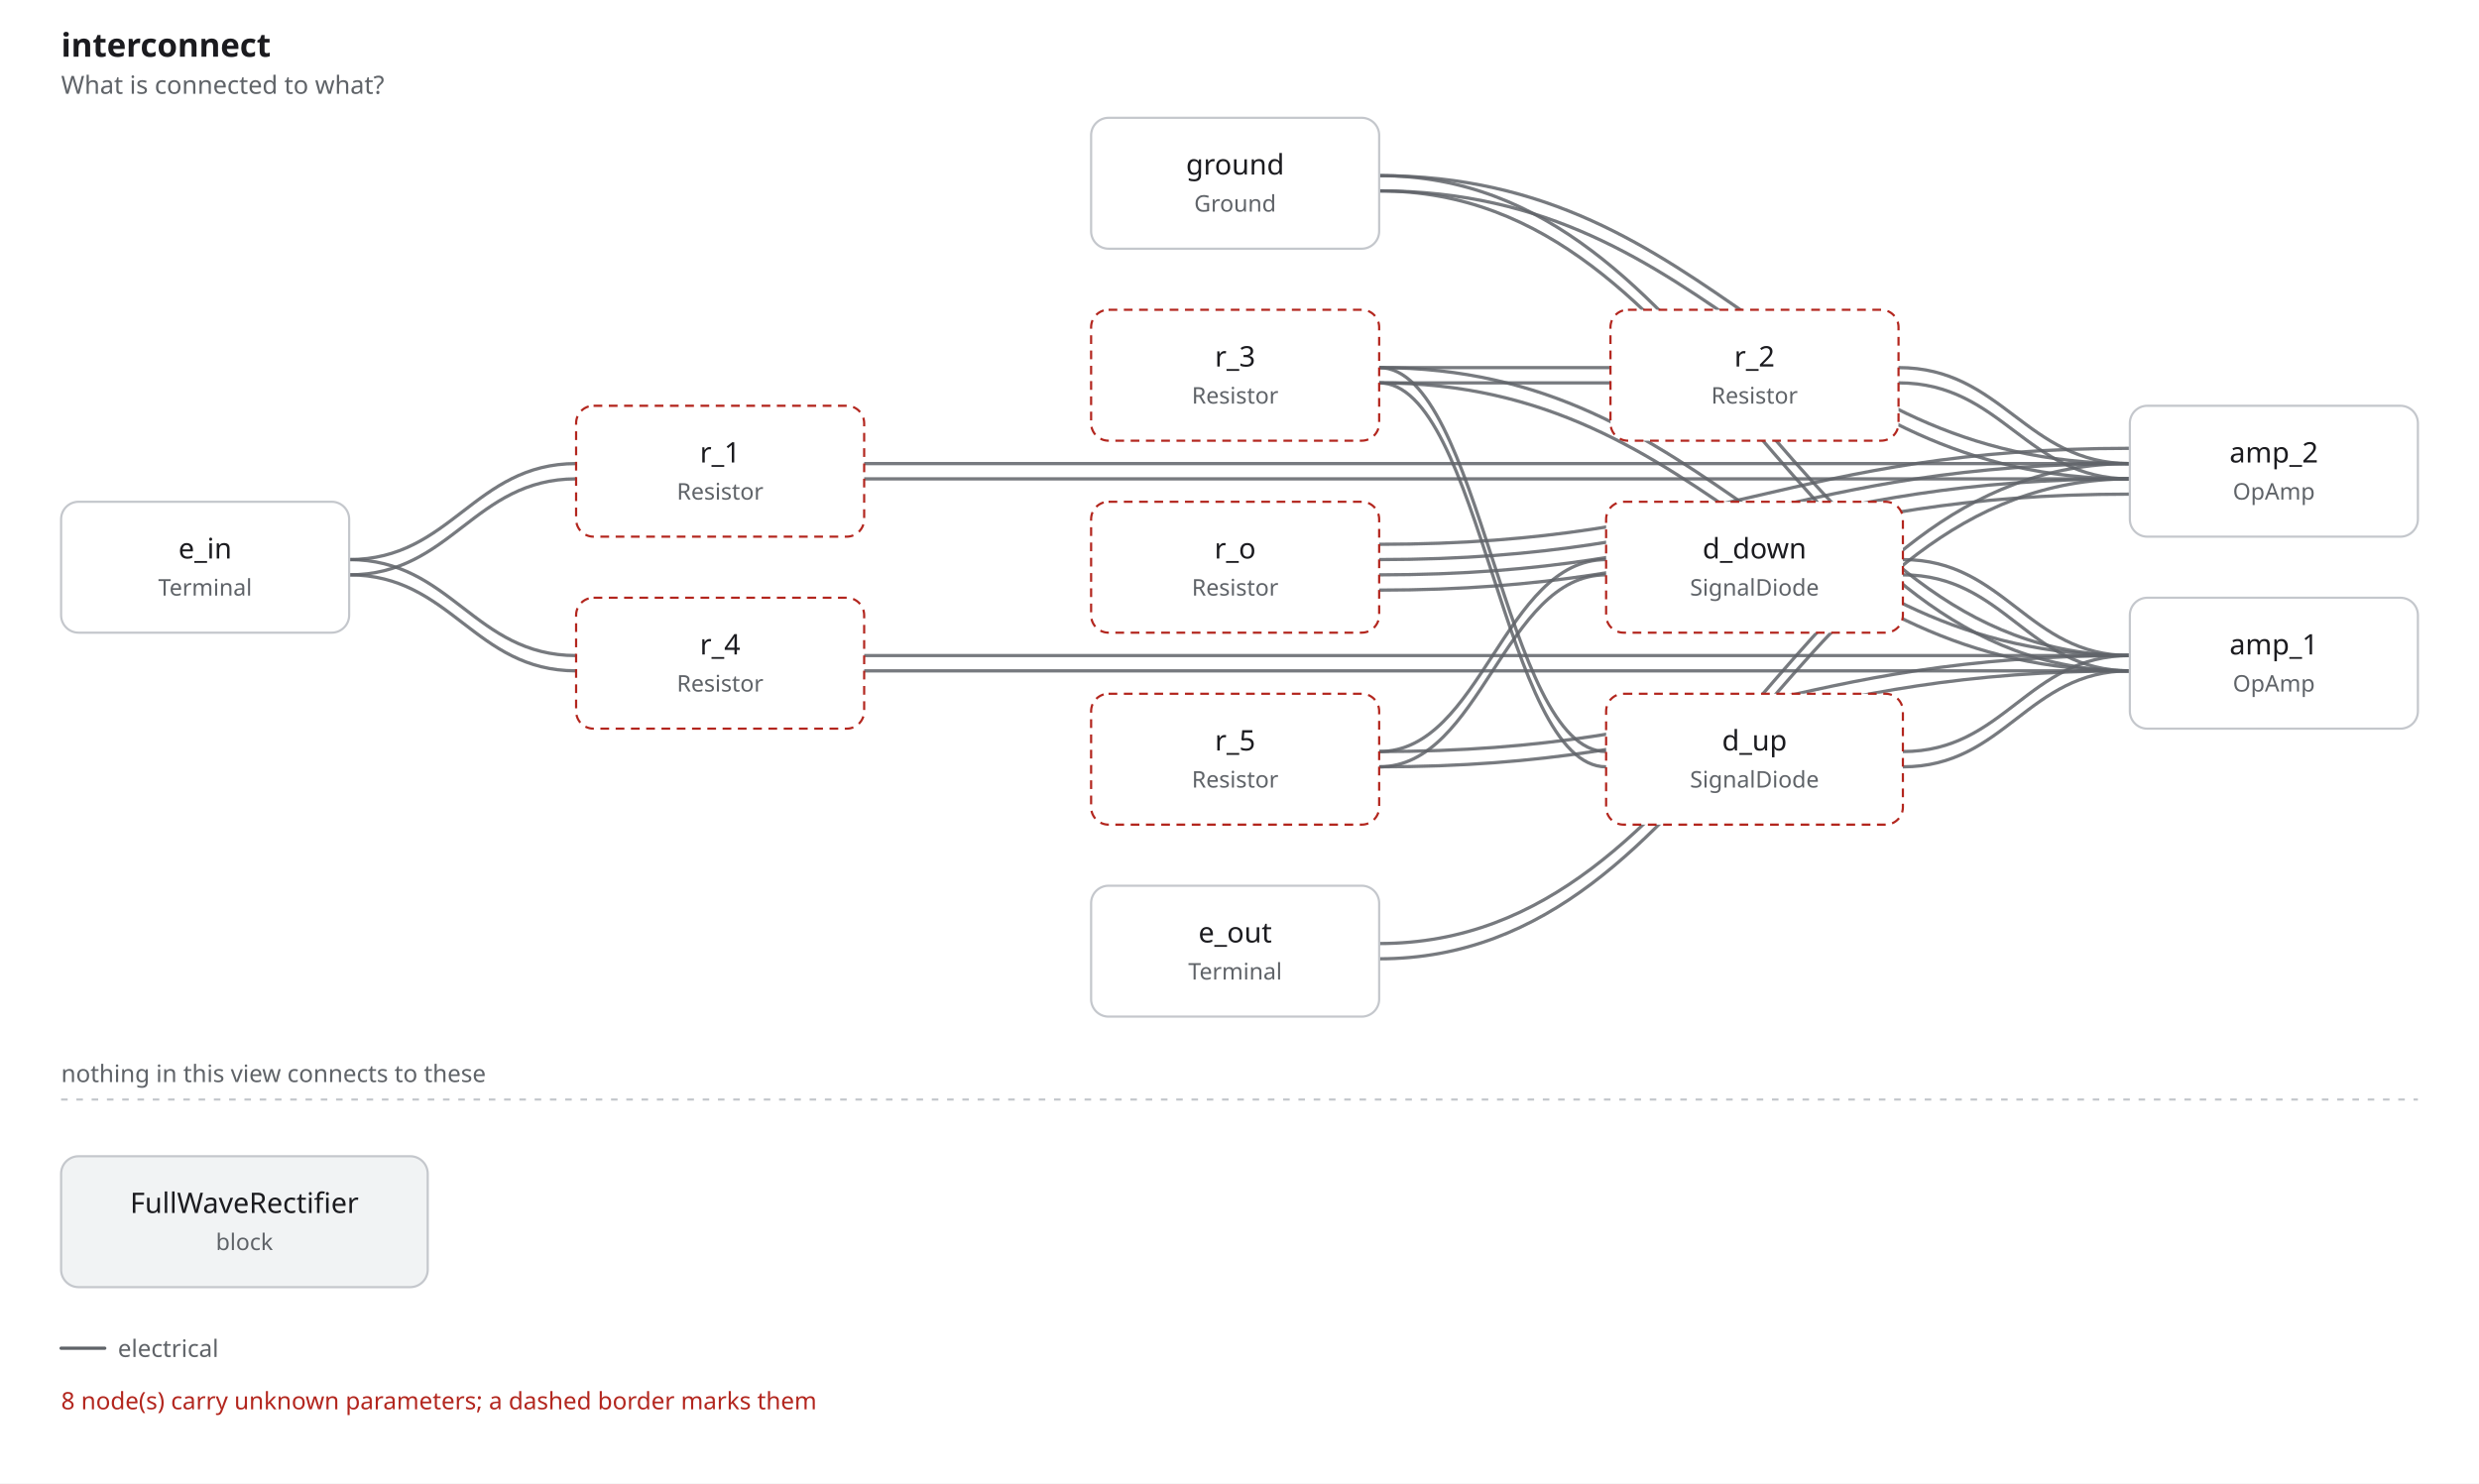
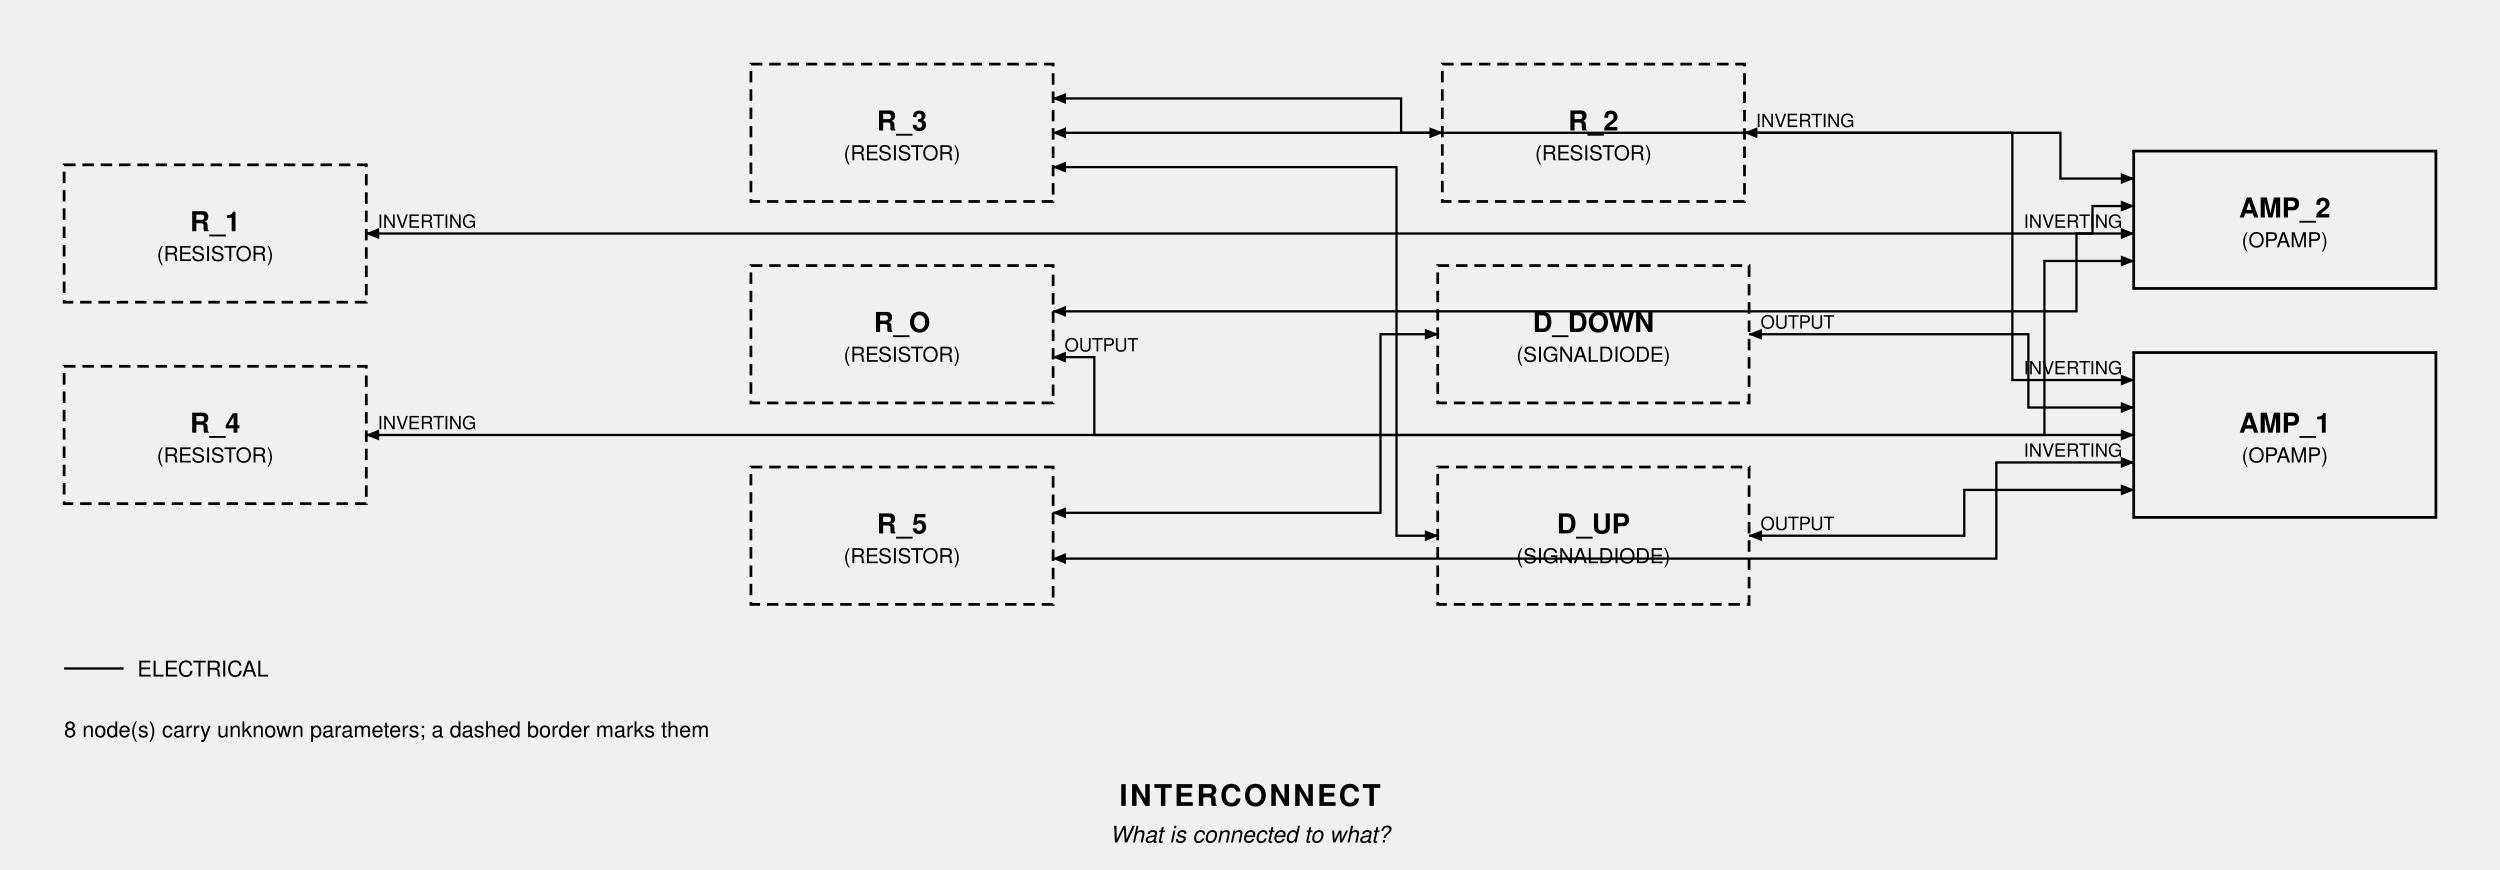
- <svg xmlns="http://www.w3.org/2000/svg" width="1136" height="680" viewBox="0 0 1136 680" font-family="system-ui, sans-serif">
-   <rect width="1136" height="680" fill="#ffffff" />
-   <text x="28" y="26" font-size="15" font-weight="600" fill="#1b1b1f">interconnect</text>
-   <text x="28" y="43" font-size="11.5" fill="#5f6368">What is connected to what?</text>
-   <line x1="28" y1="504" x2="1108" y2="504" stroke="#c4c7cc" stroke-width="1" stroke-dasharray="3 4" />
-   <text x="28" y="496" font-size="11" fill="#5f6368">nothing in this view connects to these</text>
-   <path d="M160.0,256.5 C206.8,256.5 217.2,212.5 264.0,212.5" fill="none" stroke="#5f6368" stroke-width="1.5" stroke-linecap="round" opacity="0.85" />
-   <path d="M160.0,263.5 C206.8,263.5 217.2,219.5 264.0,219.5" fill="none" stroke="#5f6368" stroke-width="1.5" stroke-linecap="round" opacity="0.85" />
-   <path d="M160.0,256.5 C206.8,256.5 217.2,300.5 264.0,300.5" fill="none" stroke="#5f6368" stroke-width="1.5" stroke-linecap="round" opacity="0.85" />
-   <path d="M160.0,263.5 C206.8,263.5 217.2,307.5 264.0,307.5" fill="none" stroke="#5f6368" stroke-width="1.5" stroke-linecap="round" opacity="0.85" />
-   <path d="M396.0,212.5 C657.0,212.5 715.0,212.5 976.0,212.5" fill="none" stroke="#5f6368" stroke-width="1.5" stroke-linecap="round" opacity="0.85" />
-   <path d="M396.0,219.5 C657.0,219.5 715.0,219.5 976.0,219.5" fill="none" stroke="#5f6368" stroke-width="1.5" stroke-linecap="round" opacity="0.85" />
-   <path d="M976.0,212.5 C821.2,212.5 786.8,80.5 632.0,80.5" fill="none" stroke="#5f6368" stroke-width="1.5" stroke-linecap="round" opacity="0.85" />
-   <path d="M976.0,219.5 C821.2,219.5 786.8,87.5 632.0,87.5" fill="none" stroke="#5f6368" stroke-width="1.5" stroke-linecap="round" opacity="0.85" />
-   <path d="M976.0,205.5 C821.2,205.5 786.8,249.5 632.0,249.5" fill="none" stroke="#5f6368" stroke-width="1.5" stroke-linecap="round" opacity="0.85" />
-   <path d="M976.0,212.5 C821.2,212.5 786.8,256.5 632.0,256.5" fill="none" stroke="#5f6368" stroke-width="1.5" stroke-linecap="round" opacity="0.85" />
-   <path d="M976.0,212.5 C821.2,212.5 786.8,432.5 632.0,432.5" fill="none" stroke="#5f6368" stroke-width="1.5" stroke-linecap="round" opacity="0.85" />
-   <path d="M976.0,219.5 C821.2,219.5 786.8,439.5 632.0,439.5" fill="none" stroke="#5f6368" stroke-width="1.5" stroke-linecap="round" opacity="0.85" />
-   <path d="M870.0,168.5 C917.7,168.5 928.3,212.5 976.0,212.5" fill="none" stroke="#5f6368" stroke-width="1.5" stroke-linecap="round" opacity="0.85" />
-   <path d="M870.0,175.5 C917.7,175.5 928.3,219.5 976.0,219.5" fill="none" stroke="#5f6368" stroke-width="1.5" stroke-linecap="round" opacity="0.85" />
-   <path d="M632.0,168.5 C679.7,168.5 690.3,168.5 738.0,168.5" fill="none" stroke="#5f6368" stroke-width="1.5" stroke-linecap="round" opacity="0.85" />
-   <path d="M632.0,175.5 C679.7,175.5 690.3,175.5 738.0,175.5" fill="none" stroke="#5f6368" stroke-width="1.5" stroke-linecap="round" opacity="0.85" />
-   <path d="M632.0,168.5 C678.8,168.5 689.2,344.5 736.0,344.5" fill="none" stroke="#5f6368" stroke-width="1.5" stroke-linecap="round" opacity="0.85" />
-   <path d="M632.0,175.5 C678.8,175.5 689.2,351.5 736.0,351.5" fill="none" stroke="#5f6368" stroke-width="1.5" stroke-linecap="round" opacity="0.85" />
-   <path d="M632.0,263.5 C786.8,263.5 821.2,219.5 976.0,219.5" fill="none" stroke="#5f6368" stroke-width="1.5" stroke-linecap="round" opacity="0.85" />
-   <path d="M632.0,270.5 C786.8,270.5 821.2,226.5 976.0,226.5" fill="none" stroke="#5f6368" stroke-width="1.5" stroke-linecap="round" opacity="0.85" />
-   <path d="M872.0,256.5 C918.8,256.5 929.2,300.5 976.0,300.5" fill="none" stroke="#5f6368" stroke-width="1.5" stroke-linecap="round" opacity="0.85" />
-   <path d="M872.0,263.5 C918.8,263.5 929.2,307.5 976.0,307.5" fill="none" stroke="#5f6368" stroke-width="1.5" stroke-linecap="round" opacity="0.85" />
-   <path d="M976.0,300.5 C821.2,300.5 786.8,80.5 632.0,80.5" fill="none" stroke="#5f6368" stroke-width="1.5" stroke-linecap="round" opacity="0.85" />
-   <path d="M976.0,307.5 C821.2,307.5 786.8,87.5 632.0,87.5" fill="none" stroke="#5f6368" stroke-width="1.5" stroke-linecap="round" opacity="0.85" />
-   <path d="M976.0,300.5 C821.2,300.5 786.8,168.5 632.0,168.5" fill="none" stroke="#5f6368" stroke-width="1.5" stroke-linecap="round" opacity="0.85" />
-   <path d="M976.0,307.5 C821.2,307.5 786.8,175.5 632.0,175.5" fill="none" stroke="#5f6368" stroke-width="1.5" stroke-linecap="round" opacity="0.85" />
-   <path d="M976.0,300.5 C821.2,300.5 786.8,344.5 632.0,344.5" fill="none" stroke="#5f6368" stroke-width="1.5" stroke-linecap="round" opacity="0.85" />
-   <path d="M976.0,307.5 C821.2,307.5 786.8,351.5 632.0,351.5" fill="none" stroke="#5f6368" stroke-width="1.5" stroke-linecap="round" opacity="0.85" />
-   <path d="M632.0,344.5 C678.8,344.5 689.2,256.5 736.0,256.5" fill="none" stroke="#5f6368" stroke-width="1.5" stroke-linecap="round" opacity="0.85" />
-   <path d="M632.0,351.5 C678.8,351.5 689.2,263.5 736.0,263.5" fill="none" stroke="#5f6368" stroke-width="1.5" stroke-linecap="round" opacity="0.85" />
-   <path d="M396.0,300.5 C657.0,300.5 715.0,300.5 976.0,300.5" fill="none" stroke="#5f6368" stroke-width="1.5" stroke-linecap="round" opacity="0.85" />
-   <path d="M396.0,307.5 C657.0,307.5 715.0,307.5 976.0,307.5" fill="none" stroke="#5f6368" stroke-width="1.5" stroke-linecap="round" opacity="0.85" />
-   <path d="M872.0,344.5 C918.8,344.5 929.2,300.5 976.0,300.5" fill="none" stroke="#5f6368" stroke-width="1.5" stroke-linecap="round" opacity="0.85" />
-   <path d="M872.0,351.5 C918.8,351.5 929.2,307.5 976.0,307.5" fill="none" stroke="#5f6368" stroke-width="1.5" stroke-linecap="round" opacity="0.85" />
+ <svg xmlns="http://www.w3.org/2000/svg" width="1092" height="380" viewBox="0 0 1092 380" font-family="Helvetica, Arial, sans-serif">
+   <defs>
+     <marker id="arrow" viewBox="0 0 8 8" refX="7.5" refY="4" markerWidth="6" markerHeight="6" orient="auto-start-reverse">
+       <path d="M0,0.8 L8,4 L0,7.2 Z" fill="#000000" />
+     </marker>
+   </defs>
+   <polyline points="160.0,102.0 914.0,102.0 914.0,90.0 932.0,90.0" fill="none" stroke="#000000" stroke-width="1" marker-start="url(#arrow)" marker-end="url(#arrow)" />
+   <polyline points="932.0,102.0 907.0,102.0 907.0,136.0 460.0,136.0" fill="none" stroke="#000000" stroke-width="1" marker-start="url(#arrow)" marker-end="url(#arrow)" />
+   <polyline points="762.0,58.0 900.0,58.0 900.0,78.0 932.0,78.0" fill="none" stroke="#000000" stroke-width="1" marker-start="url(#arrow)" marker-end="url(#arrow)" />
+   <polyline points="460.0,43.0 612.0,43.0 612.0,58.0 630.0,58.0" fill="none" stroke="#000000" stroke-width="1" marker-start="url(#arrow)" marker-end="url(#arrow)" />
+   <polyline points="460.0,73.0 610.0,73.0 610.0,234.0 628.0,234.0" fill="none" stroke="#000000" stroke-width="1" marker-start="url(#arrow)" marker-end="url(#arrow)" />
+   <polyline points="460.0,156.0 478.0,156.0 478.0,190.0 893.0,190.0 893.0,114.0 932.0,114.0" fill="none" stroke="#000000" stroke-width="1" marker-start="url(#arrow)" marker-end="url(#arrow)" />
+   <polyline points="764.0,146.0 886.0,146.0 886.0,178.0 932.0,178.0" fill="none" stroke="#000000" stroke-width="1" marker-start="url(#arrow)" marker-end="url(#arrow)" />
+   <polyline points="932.0,166.0 879.0,166.0 879.0,58.0 460.0,58.0" fill="none" stroke="#000000" stroke-width="1" marker-start="url(#arrow)" marker-end="url(#arrow)" />
+   <polyline points="932.0,202.0 872.0,202.0 872.0,244.0 460.0,244.0" fill="none" stroke="#000000" stroke-width="1" marker-start="url(#arrow)" marker-end="url(#arrow)" />
+   <polyline points="460.0,224.0 603.0,224.0 603.0,146.0 628.0,146.0" fill="none" stroke="#000000" stroke-width="1" marker-start="url(#arrow)" marker-end="url(#arrow)" />
+   <polyline points="160.0,190.0 865.0,190.0 865.0,190.0 932.0,190.0" fill="none" stroke="#000000" stroke-width="1" marker-start="url(#arrow)" marker-end="url(#arrow)" />
+   <polyline points="764.0,234.0 858.0,234.0 858.0,214.0 932.0,214.0" fill="none" stroke="#000000" stroke-width="1" marker-start="url(#arrow)" marker-end="url(#arrow)" />
  <g>
-     <rect x="28" y="530" width="168" height="60" rx="8" fill="#f1f3f4" stroke="#c4c7cc" stroke-width="1" />
-     <text x="112" y="556" text-anchor="middle" font-size="13" font-weight="500" fill="#1b1b1f">FullWaveRectifier</text>
-     <text x="112" y="573" text-anchor="middle" font-size="10.5" fill="#5f6368">block</text>
+     <rect x="28" y="72" width="132" height="60" fill="none" stroke="#000000" stroke-width="1.2" stroke-dasharray="5 3" />
+     <text x="94" y="101.0" text-anchor="middle" font-size="12" font-weight="bold" fill="#000000">R_1</text>
+     <text x="94" y="114.0" text-anchor="middle" font-size="9" fill="#000000">(RESISTOR)</text>
  </g>
  <g>
-     <rect x="28" y="230" width="132" height="60" rx="8" fill="#ffffff" stroke="#c4c7cc" stroke-width="1" />
-     <text x="94" y="256" text-anchor="middle" font-size="13" font-weight="500" fill="#1b1b1f">e_in</text>
-     <text x="94" y="273" text-anchor="middle" font-size="10.5" fill="#5f6368">Terminal</text>
+     <rect x="932" y="66" width="132" height="60" fill="none" stroke="#000000" stroke-width="1.2" />
+     <text x="998" y="95.0" text-anchor="middle" font-size="12" font-weight="bold" fill="#000000">AMP_2</text>
+     <text x="998" y="108.0" text-anchor="middle" font-size="9" fill="#000000">(OPAMP)</text>
  </g>
  <g>
-     <rect x="264" y="186" width="132" height="60" rx="8" fill="#ffffff" stroke="#b3261e" stroke-dasharray="4 3" stroke-width="1" />
-     <text x="330" y="212" text-anchor="middle" font-size="13" font-weight="500" fill="#1b1b1f">r_1</text>
-     <text x="330" y="229" text-anchor="middle" font-size="10.5" fill="#5f6368">Resistor</text>
+     <rect x="630" y="28" width="132" height="60" fill="none" stroke="#000000" stroke-width="1.2" stroke-dasharray="5 3" />
+     <text x="696" y="57.0" text-anchor="middle" font-size="12" font-weight="bold" fill="#000000">R_2</text>
+     <text x="696" y="70.0" text-anchor="middle" font-size="9" fill="#000000">(RESISTOR)</text>
  </g>
  <g>
-     <rect x="976" y="186" width="132" height="60" rx="8" fill="#ffffff" stroke="#c4c7cc" stroke-width="1" />
-     <text x="1042" y="212" text-anchor="middle" font-size="13" font-weight="500" fill="#1b1b1f">amp_2</text>
-     <text x="1042" y="229" text-anchor="middle" font-size="10.5" fill="#5f6368">OpAmp</text>
+     <rect x="328" y="28" width="132" height="60" fill="none" stroke="#000000" stroke-width="1.2" stroke-dasharray="5 3" />
+     <text x="394" y="57.0" text-anchor="middle" font-size="12" font-weight="bold" fill="#000000">R_3</text>
+     <text x="394" y="70.0" text-anchor="middle" font-size="9" fill="#000000">(RESISTOR)</text>
  </g>
  <g>
-     <rect x="500" y="54" width="132" height="60" rx="8" fill="#ffffff" stroke="#c4c7cc" stroke-width="1" />
-     <text x="566" y="80" text-anchor="middle" font-size="13" font-weight="500" fill="#1b1b1f">ground</text>
-     <text x="566" y="97" text-anchor="middle" font-size="10.5" fill="#5f6368">Ground</text>
+     <rect x="328" y="116" width="132" height="60" fill="none" stroke="#000000" stroke-width="1.2" stroke-dasharray="5 3" />
+     <text x="394" y="145.0" text-anchor="middle" font-size="12" font-weight="bold" fill="#000000">R_O</text>
+     <text x="394" y="158.0" text-anchor="middle" font-size="9" fill="#000000">(RESISTOR)</text>
  </g>
  <g>
-     <rect x="738" y="142" width="132" height="60" rx="8" fill="#ffffff" stroke="#b3261e" stroke-dasharray="4 3" stroke-width="1" />
-     <text x="804" y="168" text-anchor="middle" font-size="13" font-weight="500" fill="#1b1b1f">r_2</text>
-     <text x="804" y="185" text-anchor="middle" font-size="10.5" fill="#5f6368">Resistor</text>
+     <rect x="628" y="116" width="136" height="60" fill="none" stroke="#000000" stroke-width="1.2" stroke-dasharray="5 3" />
+     <text x="696" y="145.0" text-anchor="middle" font-size="12" font-weight="bold" fill="#000000">D_DOWN</text>
+     <text x="696" y="158.0" text-anchor="middle" font-size="9" fill="#000000">(SIGNALDIODE)</text>
  </g>
  <g>
-     <rect x="500" y="142" width="132" height="60" rx="8" fill="#ffffff" stroke="#b3261e" stroke-dasharray="4 3" stroke-width="1" />
-     <text x="566" y="168" text-anchor="middle" font-size="13" font-weight="500" fill="#1b1b1f">r_3</text>
-     <text x="566" y="185" text-anchor="middle" font-size="10.5" fill="#5f6368">Resistor</text>
+     <rect x="932" y="154" width="132" height="72" fill="none" stroke="#000000" stroke-width="1.2" />
+     <text x="998" y="189.0" text-anchor="middle" font-size="12" font-weight="bold" fill="#000000">AMP_1</text>
+     <text x="998" y="202.0" text-anchor="middle" font-size="9" fill="#000000">(OPAMP)</text>
  </g>
  <g>
-     <rect x="500" y="230" width="132" height="60" rx="8" fill="#ffffff" stroke="#b3261e" stroke-dasharray="4 3" stroke-width="1" />
-     <text x="566" y="256" text-anchor="middle" font-size="13" font-weight="500" fill="#1b1b1f">r_o</text>
-     <text x="566" y="273" text-anchor="middle" font-size="10.5" fill="#5f6368">Resistor</text>
+     <rect x="328" y="204" width="132" height="60" fill="none" stroke="#000000" stroke-width="1.2" stroke-dasharray="5 3" />
+     <text x="394" y="233.0" text-anchor="middle" font-size="12" font-weight="bold" fill="#000000">R_5</text>
+     <text x="394" y="246.0" text-anchor="middle" font-size="9" fill="#000000">(RESISTOR)</text>
  </g>
  <g>
-     <rect x="736" y="230" width="136" height="60" rx="8" fill="#ffffff" stroke="#b3261e" stroke-dasharray="4 3" stroke-width="1" />
-     <text x="804" y="256" text-anchor="middle" font-size="13" font-weight="500" fill="#1b1b1f">d_down</text>
-     <text x="804" y="273" text-anchor="middle" font-size="10.5" fill="#5f6368">SignalDiode</text>
+     <rect x="28" y="160" width="132" height="60" fill="none" stroke="#000000" stroke-width="1.2" stroke-dasharray="5 3" />
+     <text x="94" y="189.0" text-anchor="middle" font-size="12" font-weight="bold" fill="#000000">R_4</text>
+     <text x="94" y="202.0" text-anchor="middle" font-size="9" fill="#000000">(RESISTOR)</text>
  </g>
  <g>
-     <rect x="500" y="406" width="132" height="60" rx="8" fill="#ffffff" stroke="#c4c7cc" stroke-width="1" />
-     <text x="566" y="432" text-anchor="middle" font-size="13" font-weight="500" fill="#1b1b1f">e_out</text>
-     <text x="566" y="449" text-anchor="middle" font-size="10.5" fill="#5f6368">Terminal</text>
+     <rect x="628" y="204" width="136" height="60" fill="none" stroke="#000000" stroke-width="1.2" stroke-dasharray="5 3" />
+     <text x="696" y="233.0" text-anchor="middle" font-size="12" font-weight="bold" fill="#000000">D_UP</text>
+     <text x="696" y="246.0" text-anchor="middle" font-size="9" fill="#000000">(SIGNALDIODE)</text>
  </g>
-   <g>
-     <rect x="976" y="274" width="132" height="60" rx="8" fill="#ffffff" stroke="#c4c7cc" stroke-width="1" />
-     <text x="1042" y="300" text-anchor="middle" font-size="13" font-weight="500" fill="#1b1b1f">amp_1</text>
-     <text x="1042" y="317" text-anchor="middle" font-size="10.5" fill="#5f6368">OpAmp</text>
-   </g>
-   <g>
-     <rect x="500" y="318" width="132" height="60" rx="8" fill="#ffffff" stroke="#b3261e" stroke-dasharray="4 3" stroke-width="1" />
-     <text x="566" y="344" text-anchor="middle" font-size="13" font-weight="500" fill="#1b1b1f">r_5</text>
-     <text x="566" y="361" text-anchor="middle" font-size="10.5" fill="#5f6368">Resistor</text>
-   </g>
-   <g>
-     <rect x="264" y="274" width="132" height="60" rx="8" fill="#ffffff" stroke="#b3261e" stroke-dasharray="4 3" stroke-width="1" />
-     <text x="330" y="300" text-anchor="middle" font-size="13" font-weight="500" fill="#1b1b1f">r_4</text>
-     <text x="330" y="317" text-anchor="middle" font-size="10.5" fill="#5f6368">Resistor</text>
-   </g>
-   <g>
-     <rect x="736" y="318" width="136" height="60" rx="8" fill="#ffffff" stroke="#b3261e" stroke-dasharray="4 3" stroke-width="1" />
-     <text x="804" y="344" text-anchor="middle" font-size="13" font-weight="500" fill="#1b1b1f">d_up</text>
-     <text x="804" y="361" text-anchor="middle" font-size="10.5" fill="#5f6368">SignalDiode</text>
-   </g>
-   <line x1="28" y1="618" x2="48" y2="618" stroke="#5f6368" stroke-width="1.5" stroke-linecap="round" />
-   <text x="54" y="622" font-size="11" fill="#5f6368">electrical</text>
-   <text x="28" y="646" font-size="11" fill="#b3261e">8 node(s) carry unknown parameters; a dashed border marks them</text>
+   <text x="165.0" y="99.5" text-anchor="start" font-size="8" fill="#000000">INVERTING</text>
+   <text x="927.0" y="99.5" text-anchor="end" font-size="8" fill="#000000">INVERTING</text>
+   <text x="767.0" y="55.5" text-anchor="start" font-size="8" fill="#000000">INVERTING</text>
+   <text x="465.0" y="153.5" text-anchor="start" font-size="8" fill="#000000">OUTPUT</text>
+   <text x="769.0" y="143.5" text-anchor="start" font-size="8" fill="#000000">OUTPUT</text>
+   <text x="927.0" y="163.5" text-anchor="end" font-size="8" fill="#000000">INVERTING</text>
+   <text x="927.0" y="199.5" text-anchor="end" font-size="8" fill="#000000">INVERTING</text>
+   <text x="165.0" y="187.5" text-anchor="start" font-size="8" fill="#000000">INVERTING</text>
+   <text x="769.0" y="231.5" text-anchor="start" font-size="8" fill="#000000">OUTPUT</text>
+   <line x1="28" y1="292" x2="54" y2="292" stroke="#000000" stroke-width="1" />
+   <text x="60" y="295.5" font-size="9.5" fill="#000000">ELECTRICAL</text>
+   <text x="28" y="322" font-size="9.5" fill="#000000">8 node(s) carry unknown parameters; a dashed border marks them</text>
+   <text x="546.0" y="352" text-anchor="middle" font-size="13" font-weight="bold" letter-spacing="0.08em" fill="#000000">INTERCONNECT</text>
+   <text x="546.0" y="368" text-anchor="middle" font-size="10" font-style="italic" fill="#000000">What is connected to what?</text>
</svg>
